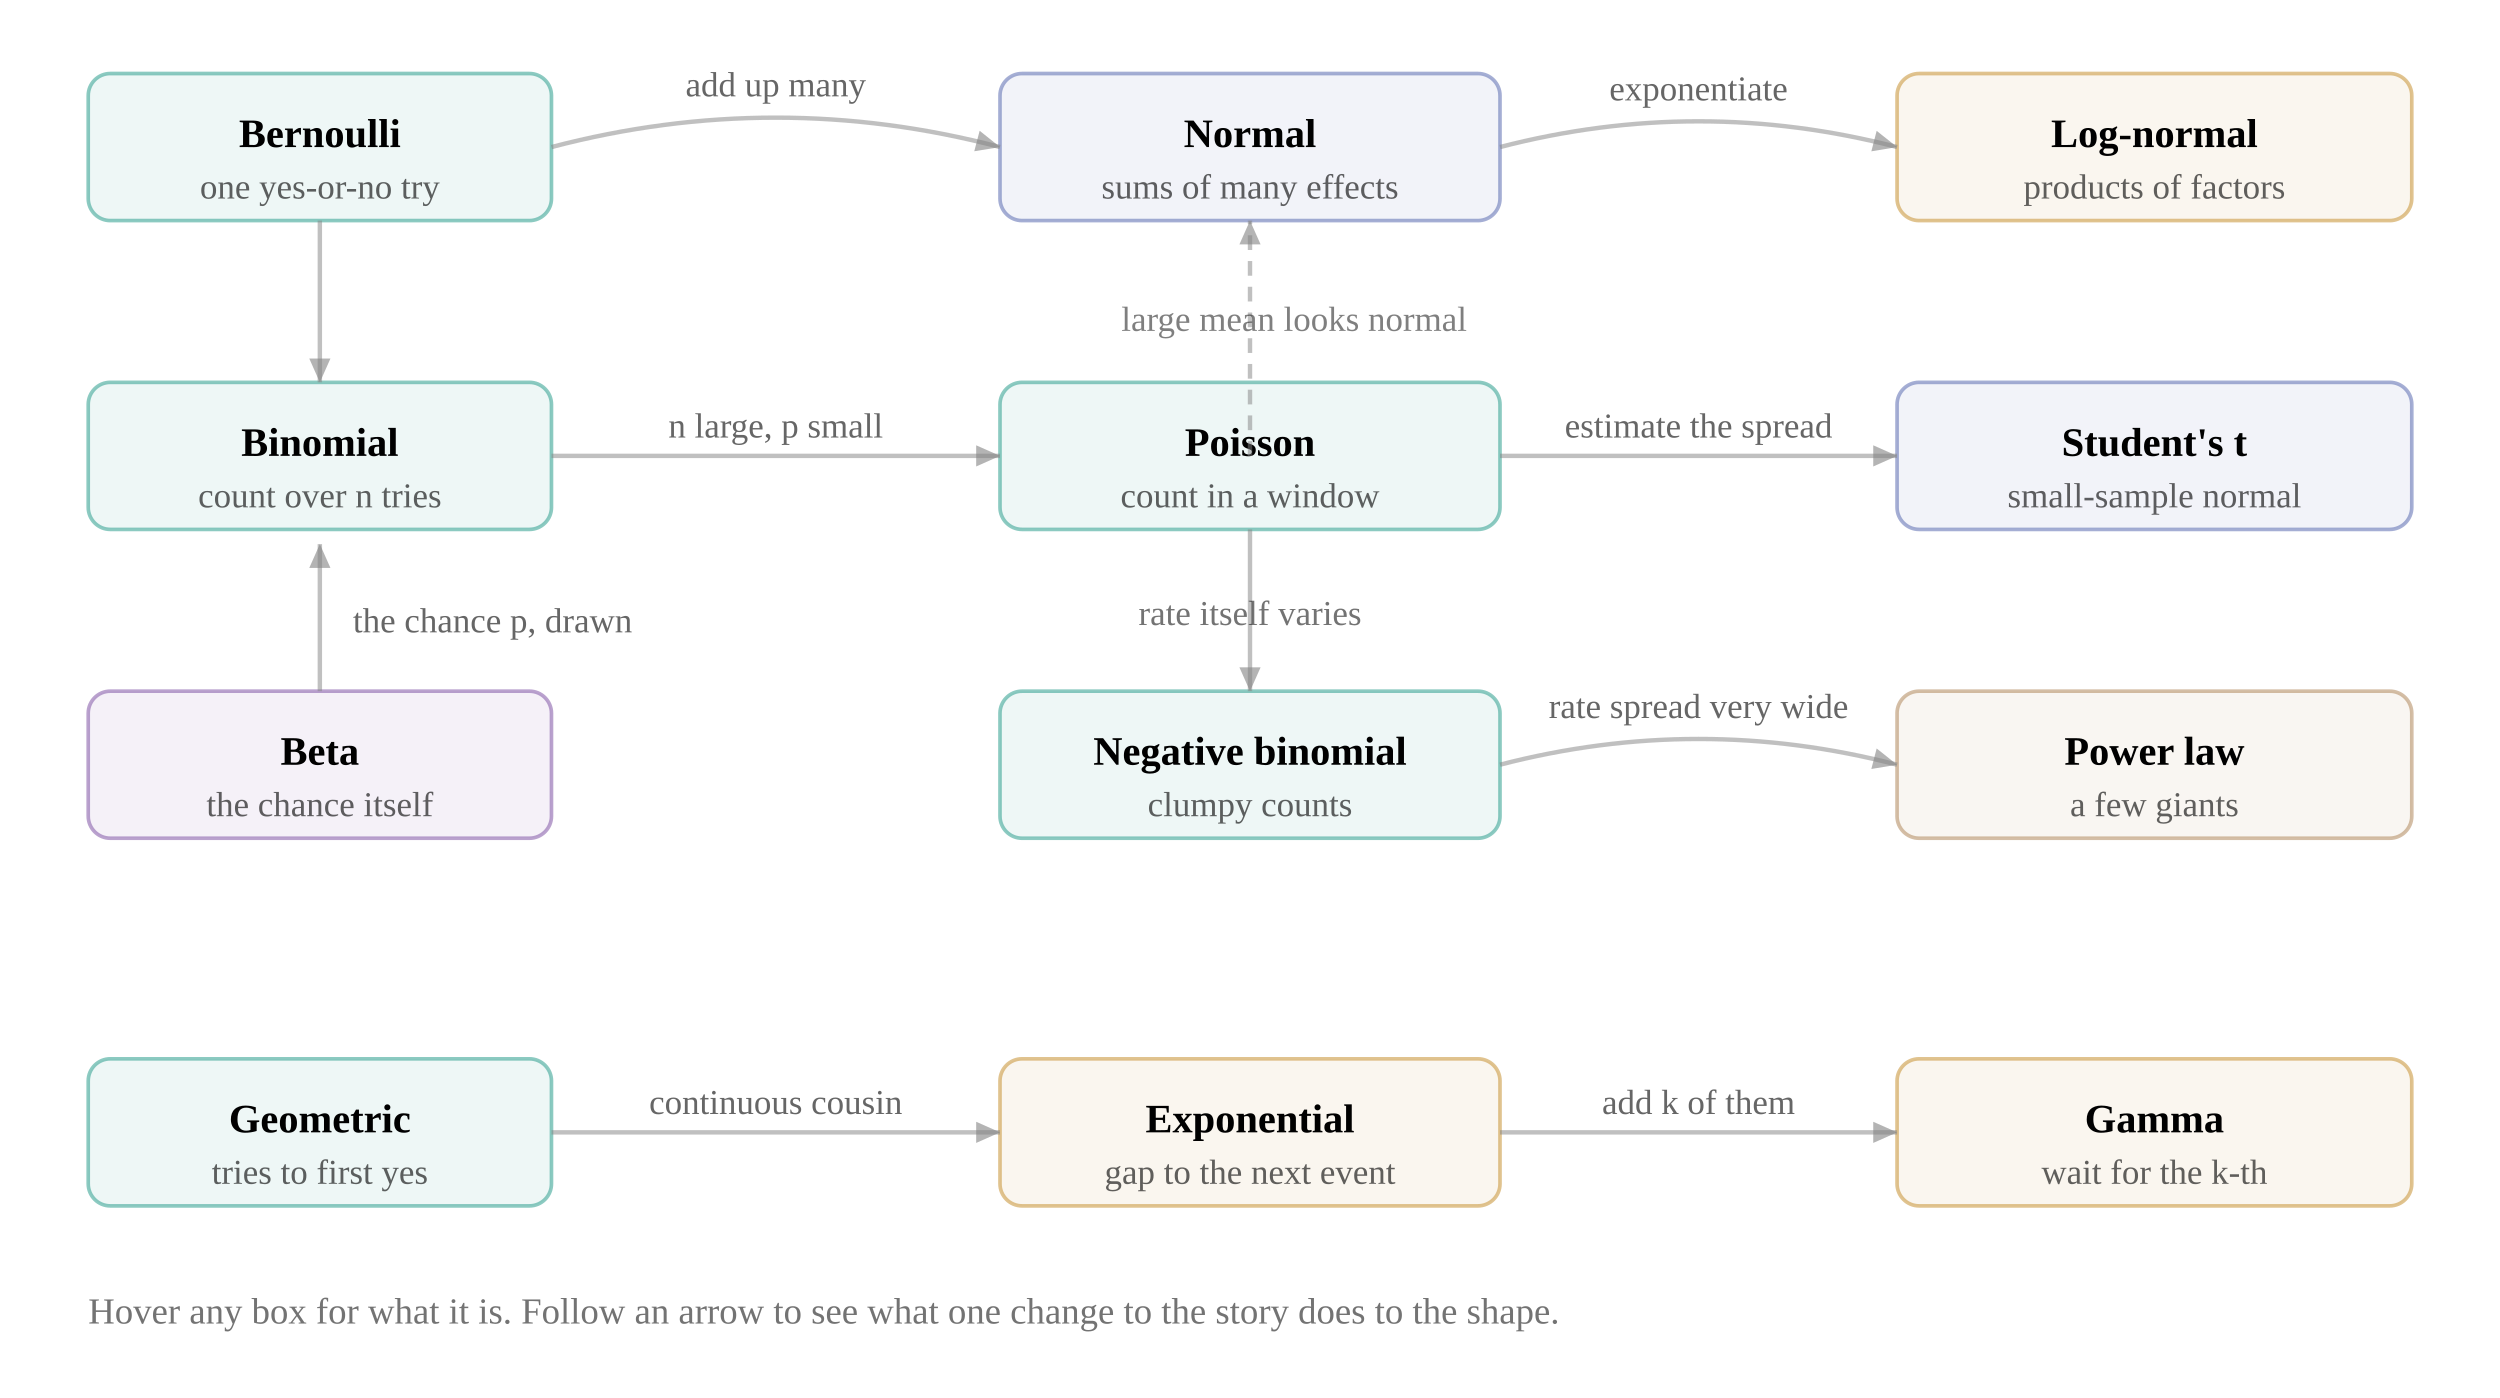
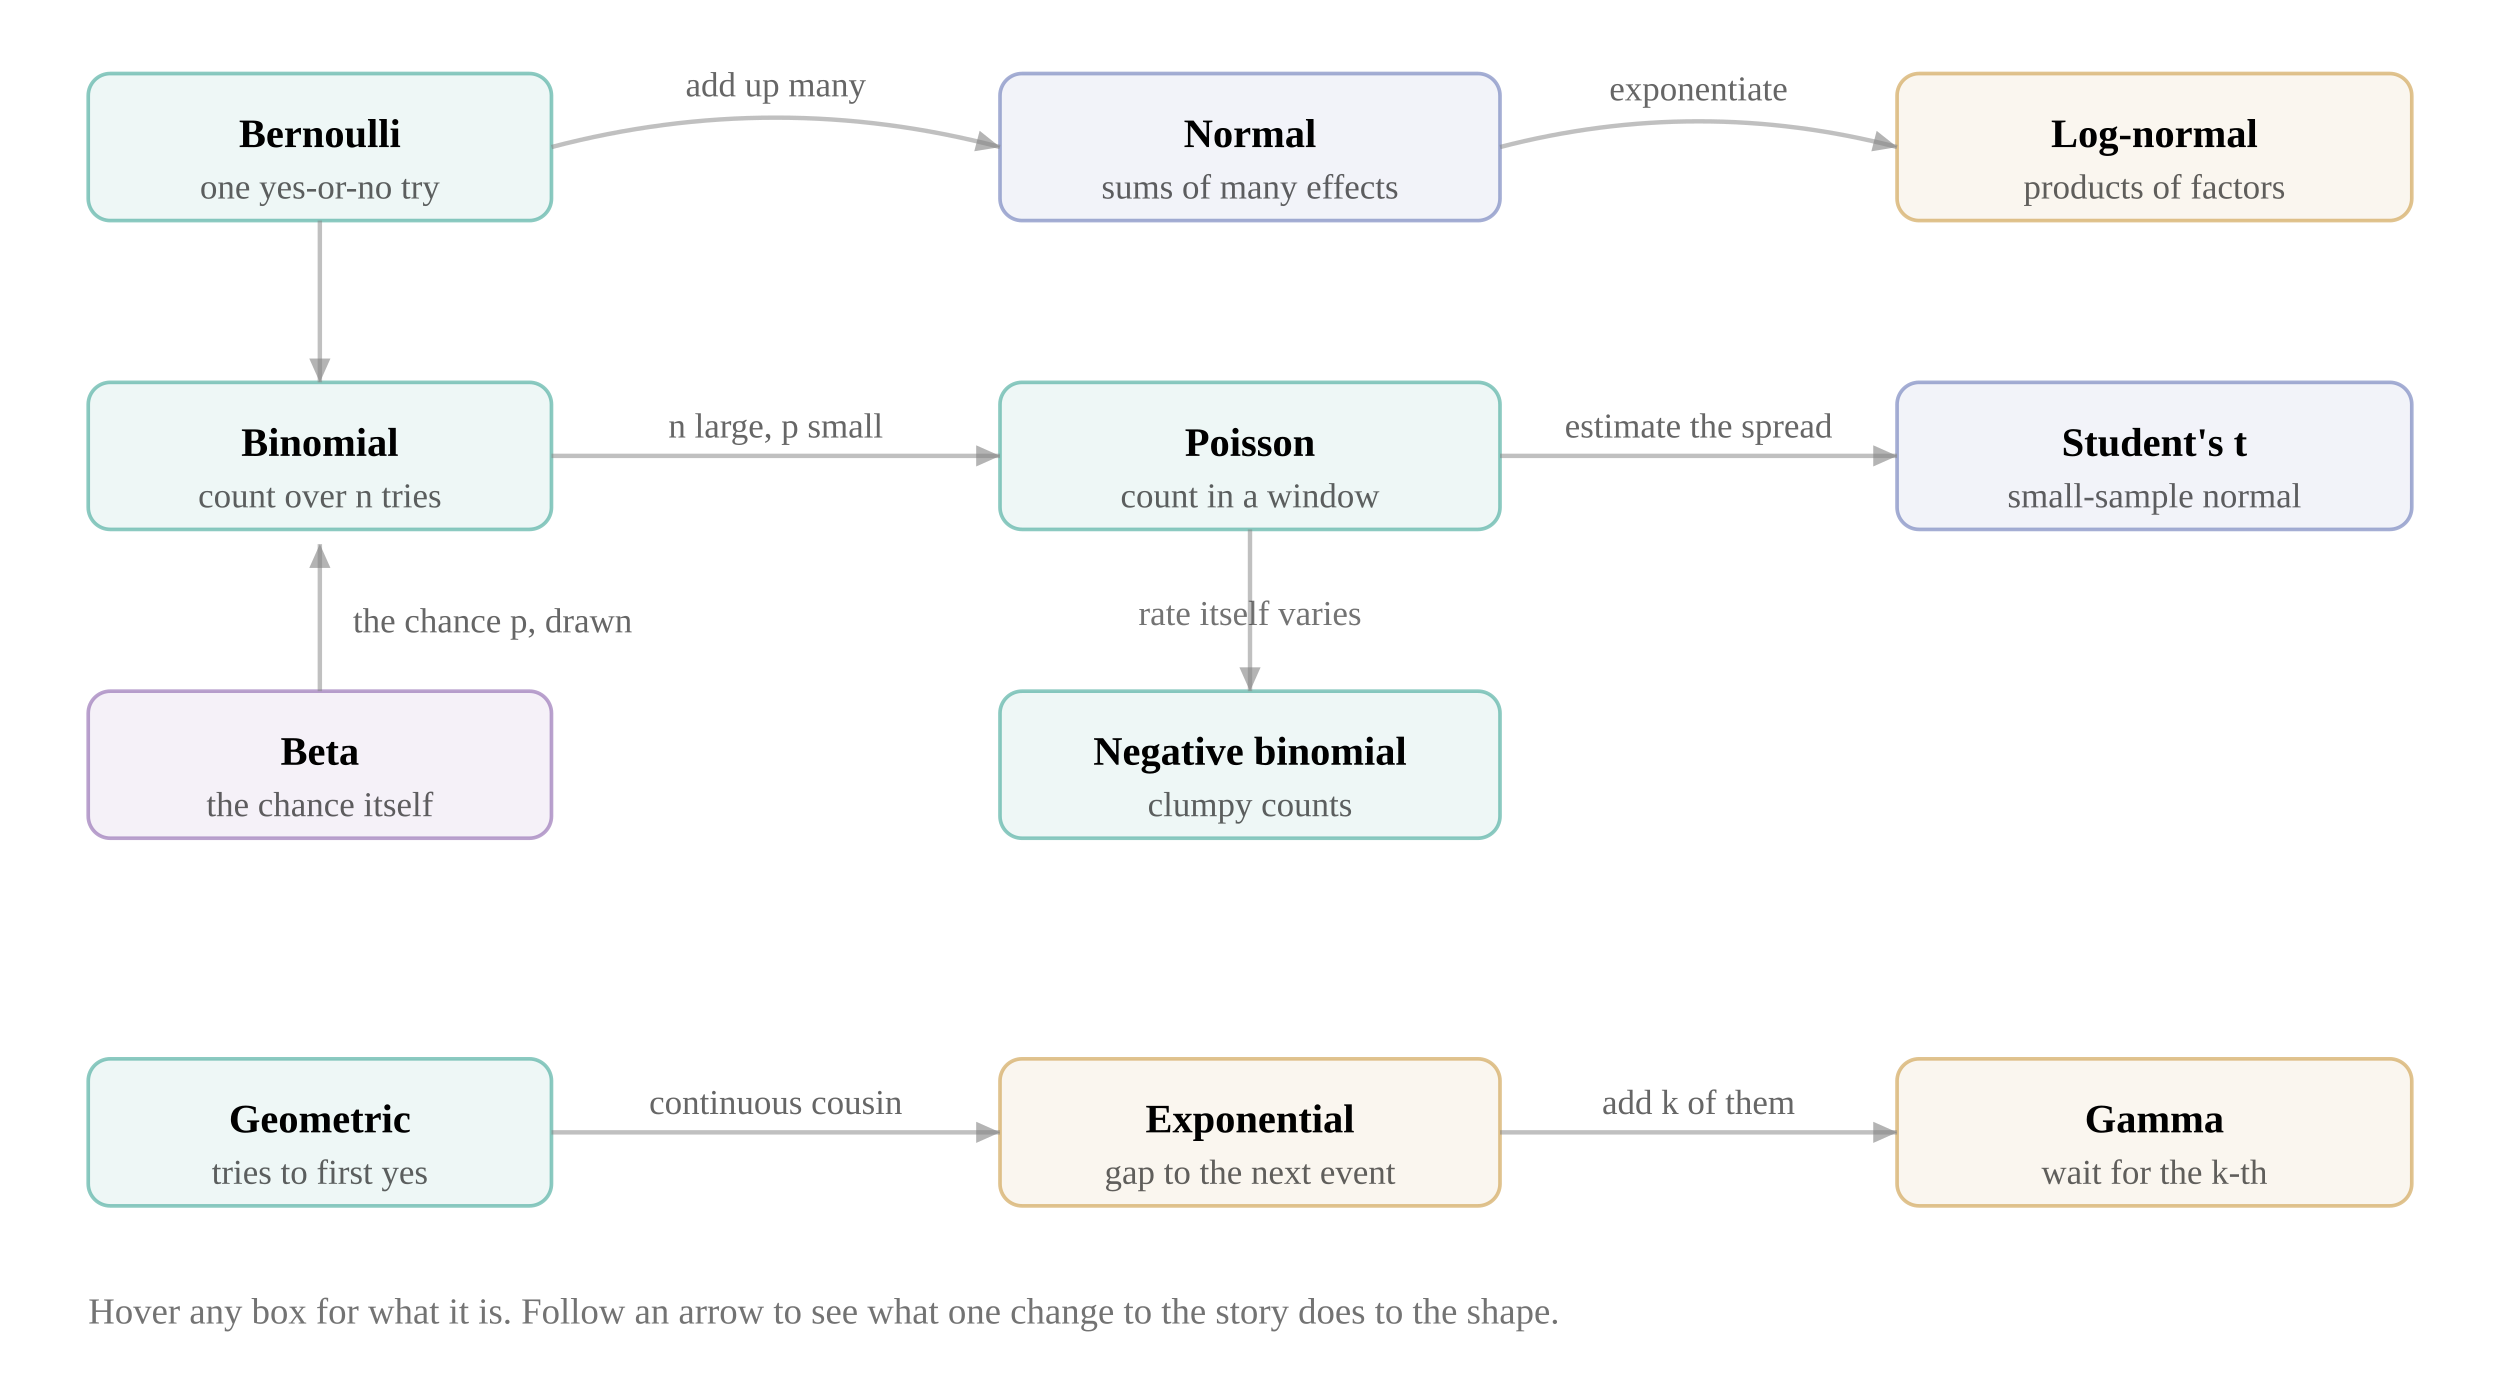
<svg xmlns="http://www.w3.org/2000/svg" viewBox="0 0 680 380" width="680" role="img" aria-label="How the distributions turn into each other" style="max-width:100%;height:auto">
  <defs>
    <marker id="ar-family" viewBox="0 0 10 10" refX="9" refY="5" markerWidth="6" markerHeight="6" orient="auto-start-reverse">
      <path d="M0,1 L9,5 L0,9 z" fill="rgba(130,130,130,.6)" />
    </marker>
  </defs>
  <g style="cursor:help">
    <rect x="24" y="20" width="126" height="40" rx="6" fill="rgba(47,158,143,.08)" stroke="#2f9e8f" stroke-opacity=".55" />
    <text x="87.0" y="40.0" font-size="11" font-weight="600" fill="currentColor" text-anchor="middle">Bernoulli</text>
    <text x="87.0" y="54.0" font-size="9.5" fill="currentColor" opacity=".62" text-anchor="middle">one yes-or-no try</text>
  </g>
  <g style="cursor:help">
    <rect x="24" y="104" width="126" height="40" rx="6" fill="rgba(47,158,143,.08)" stroke="#2f9e8f" stroke-opacity=".55" />
    <text x="87.0" y="124.0" font-size="11" font-weight="600" fill="currentColor" text-anchor="middle">Binomial</text>
    <text x="87.0" y="138.0" font-size="9.5" fill="currentColor" opacity=".62" text-anchor="middle">count over n tries</text>
  </g>
  <g style="cursor:help">
    <rect x="24" y="188" width="126" height="40" rx="6" fill="rgba(129,86,166,.08)" stroke="#8156a6" stroke-opacity=".55" />
    <text x="87.0" y="208.0" font-size="11" font-weight="600" fill="currentColor" text-anchor="middle">Beta</text>
    <text x="87.0" y="222.0" font-size="9.5" fill="currentColor" opacity=".62" text-anchor="middle">the chance itself</text>
  </g>
  <g style="cursor:help">
    <rect x="24" y="288" width="126" height="40" rx="6" fill="rgba(47,158,143,.08)" stroke="#2f9e8f" stroke-opacity=".55" />
    <text x="87.0" y="308.0" font-size="11" font-weight="600" fill="currentColor" text-anchor="middle">Geometric</text>
    <text x="87.0" y="322.0" font-size="9.5" fill="currentColor" opacity=".62" text-anchor="middle">tries to first yes</text>
  </g>
  <g style="cursor:help">
    <rect x="272" y="104" width="136" height="40" rx="6" fill="rgba(47,158,143,.08)" stroke="#2f9e8f" stroke-opacity=".55" />
    <text x="340.0" y="124.0" font-size="11" font-weight="600" fill="currentColor" text-anchor="middle">Poisson</text>
    <text x="340.0" y="138.0" font-size="9.5" fill="currentColor" opacity=".62" text-anchor="middle">count in a window</text>
  </g>
  <g style="cursor:help">
    <rect x="272" y="20" width="136" height="40" rx="6" fill="rgba(91,108,176,.08)" stroke="#5b6cb0" stroke-opacity=".55" />
    <text x="340.0" y="40.0" font-size="11" font-weight="600" fill="currentColor" text-anchor="middle">Normal</text>
    <text x="340.0" y="54.0" font-size="9.5" fill="currentColor" opacity=".62" text-anchor="middle">sums of many effects</text>
  </g>
  <g style="cursor:help">
    <rect x="272" y="188" width="136" height="40" rx="6" fill="rgba(47,158,143,.08)" stroke="#2f9e8f" stroke-opacity=".55" />
    <text x="340.0" y="208.0" font-size="11" font-weight="600" fill="currentColor" text-anchor="middle">Negative binomial</text>
    <text x="340.0" y="222.0" font-size="9.5" fill="currentColor" opacity=".62" text-anchor="middle">clumpy counts</text>
  </g>
  <g style="cursor:help">
    <rect x="272" y="288" width="136" height="40" rx="6" fill="rgba(198,146,52,.08)" stroke="#c69234" stroke-opacity=".55" />
    <text x="340.0" y="308.0" font-size="11" font-weight="600" fill="currentColor" text-anchor="middle">Exponential</text>
    <text x="340.0" y="322.0" font-size="9.5" fill="currentColor" opacity=".62" text-anchor="middle">gap to the next event</text>
  </g>
  <g style="cursor:help">
    <rect x="516" y="20" width="140" height="40" rx="6" fill="rgba(198,146,52,.08)" stroke="#c69234" stroke-opacity=".55" />
    <text x="586.0" y="40.0" font-size="11" font-weight="600" fill="currentColor" text-anchor="middle">Log-normal</text>
    <text x="586.0" y="54.0" font-size="9.5" fill="currentColor" opacity=".62" text-anchor="middle">products of factors</text>
  </g>
  <g style="cursor:help">
    <rect x="516" y="104" width="140" height="40" rx="6" fill="rgba(91,108,176,.08)" stroke="#5b6cb0" stroke-opacity=".55" />
    <text x="586.0" y="124.0" font-size="11" font-weight="600" fill="currentColor" text-anchor="middle">Student's t</text>
    <text x="586.0" y="138.0" font-size="9.5" fill="currentColor" opacity=".62" text-anchor="middle">small-sample normal</text>
  </g>
  <g style="cursor:help">
-     <rect x="516" y="188" width="140" height="40" rx="6" fill="rgba(176,137,94,.08)" stroke="#b0895e" stroke-opacity=".55" />
-     <text x="586.0" y="208.0" font-size="11" font-weight="600" fill="currentColor" text-anchor="middle">Power law</text>
-     <text x="586.0" y="222.0" font-size="9.5" fill="currentColor" opacity=".62" text-anchor="middle">a few giants</text>
-   </g>
-   <g style="cursor:help">
    <rect x="516" y="288" width="140" height="40" rx="6" fill="rgba(198,146,52,.08)" stroke="#c69234" stroke-opacity=".55" />
    <text x="586.0" y="308.0" font-size="11" font-weight="600" fill="currentColor" text-anchor="middle">Gamma</text>
    <text x="586.0" y="322.0" font-size="9.5" fill="currentColor" opacity=".62" text-anchor="middle">wait for the k-th</text>
  </g>
  <path d="M150,40 Q211.0,24.0 272,40" fill="none" stroke="rgba(130,130,130,.5)" stroke-width="1.2" marker-end="url(#ar-family)" />
  <text x="211.0" y="26.2" font-size="9.5" fill="currentColor" opacity=".6" text-anchor="middle">add up many</text>
  <path d="M87,60 L87,104" fill="none" stroke="rgba(130,130,130,.5)" stroke-width="1.2" marker-end="url(#ar-family)" />
  <path d="M150,124 L272,124" fill="none" stroke="rgba(130,130,130,.5)" stroke-width="1.2" marker-end="url(#ar-family)" />
  <text x="211.0" y="119.0" font-size="9.5" fill="currentColor" opacity=".6" text-anchor="middle">n large, p small</text>
  <path d="M87,188 L87,148" fill="none" stroke="rgba(130,130,130,.5)" stroke-width="1.2" marker-end="url(#ar-family)" />
  <text x="96" y="172" font-size="9.5" fill="currentColor" opacity=".6">the chance p, drawn</text>
  <path d="M150,308 L272,308" fill="none" stroke="rgba(130,130,130,.5)" stroke-width="1.2" marker-end="url(#ar-family)" />
  <text x="211.0" y="303.0" font-size="9.5" fill="currentColor" opacity=".6" text-anchor="middle">continuous cousin</text>
  <path d="M340,144 L340,188" fill="none" stroke="rgba(130,130,130,.5)" stroke-width="1.2" marker-end="url(#ar-family)" />
-   <path d="M340,124 L340,60" fill="none" stroke="rgba(130,130,130,.5)" stroke-width="1.2" stroke-dasharray="4 3" marker-end="url(#ar-family)" />
  <path d="M408,40 Q462.0,26.0 516,40" fill="none" stroke="rgba(130,130,130,.5)" stroke-width="1.2" marker-end="url(#ar-family)" />
  <text x="462.0" y="27.3" font-size="9.5" fill="currentColor" opacity=".6" text-anchor="middle">exponentiate</text>
  <path d="M408,124 L516,124" fill="none" stroke="rgba(130,130,130,.5)" stroke-width="1.2" marker-end="url(#ar-family)" />
  <text x="462.0" y="119.0" font-size="9.5" fill="currentColor" opacity=".6" text-anchor="middle">estimate the spread</text>
  <path d="M408,308 L516,308" fill="none" stroke="rgba(130,130,130,.5)" stroke-width="1.2" marker-end="url(#ar-family)" />
  <text x="462.0" y="303.0" font-size="9.5" fill="currentColor" opacity=".6" text-anchor="middle">add k of them</text>
-   <path d="M408,208 Q462.0,194.0 516,208" fill="none" stroke="rgba(130,130,130,.5)" stroke-width="1.2" marker-end="url(#ar-family)" />
-   <text x="462.0" y="195.3" font-size="9.5" fill="currentColor" opacity=".6" text-anchor="middle">rate spread very wide</text>
  <text x="340" y="170" font-size="9.5" fill="currentColor" opacity=".55" text-anchor="middle">rate itself varies</text>
-   <text x="352" y="90" font-size="9.5" fill="currentColor" opacity=".5" text-anchor="middle">large mean looks normal</text>
  <text x="24" y="360" font-size="10" fill="currentColor" opacity=".55">Hover any box for what it is. Follow an arrow to see what one change to the story does to the shape.</text>
</svg>
